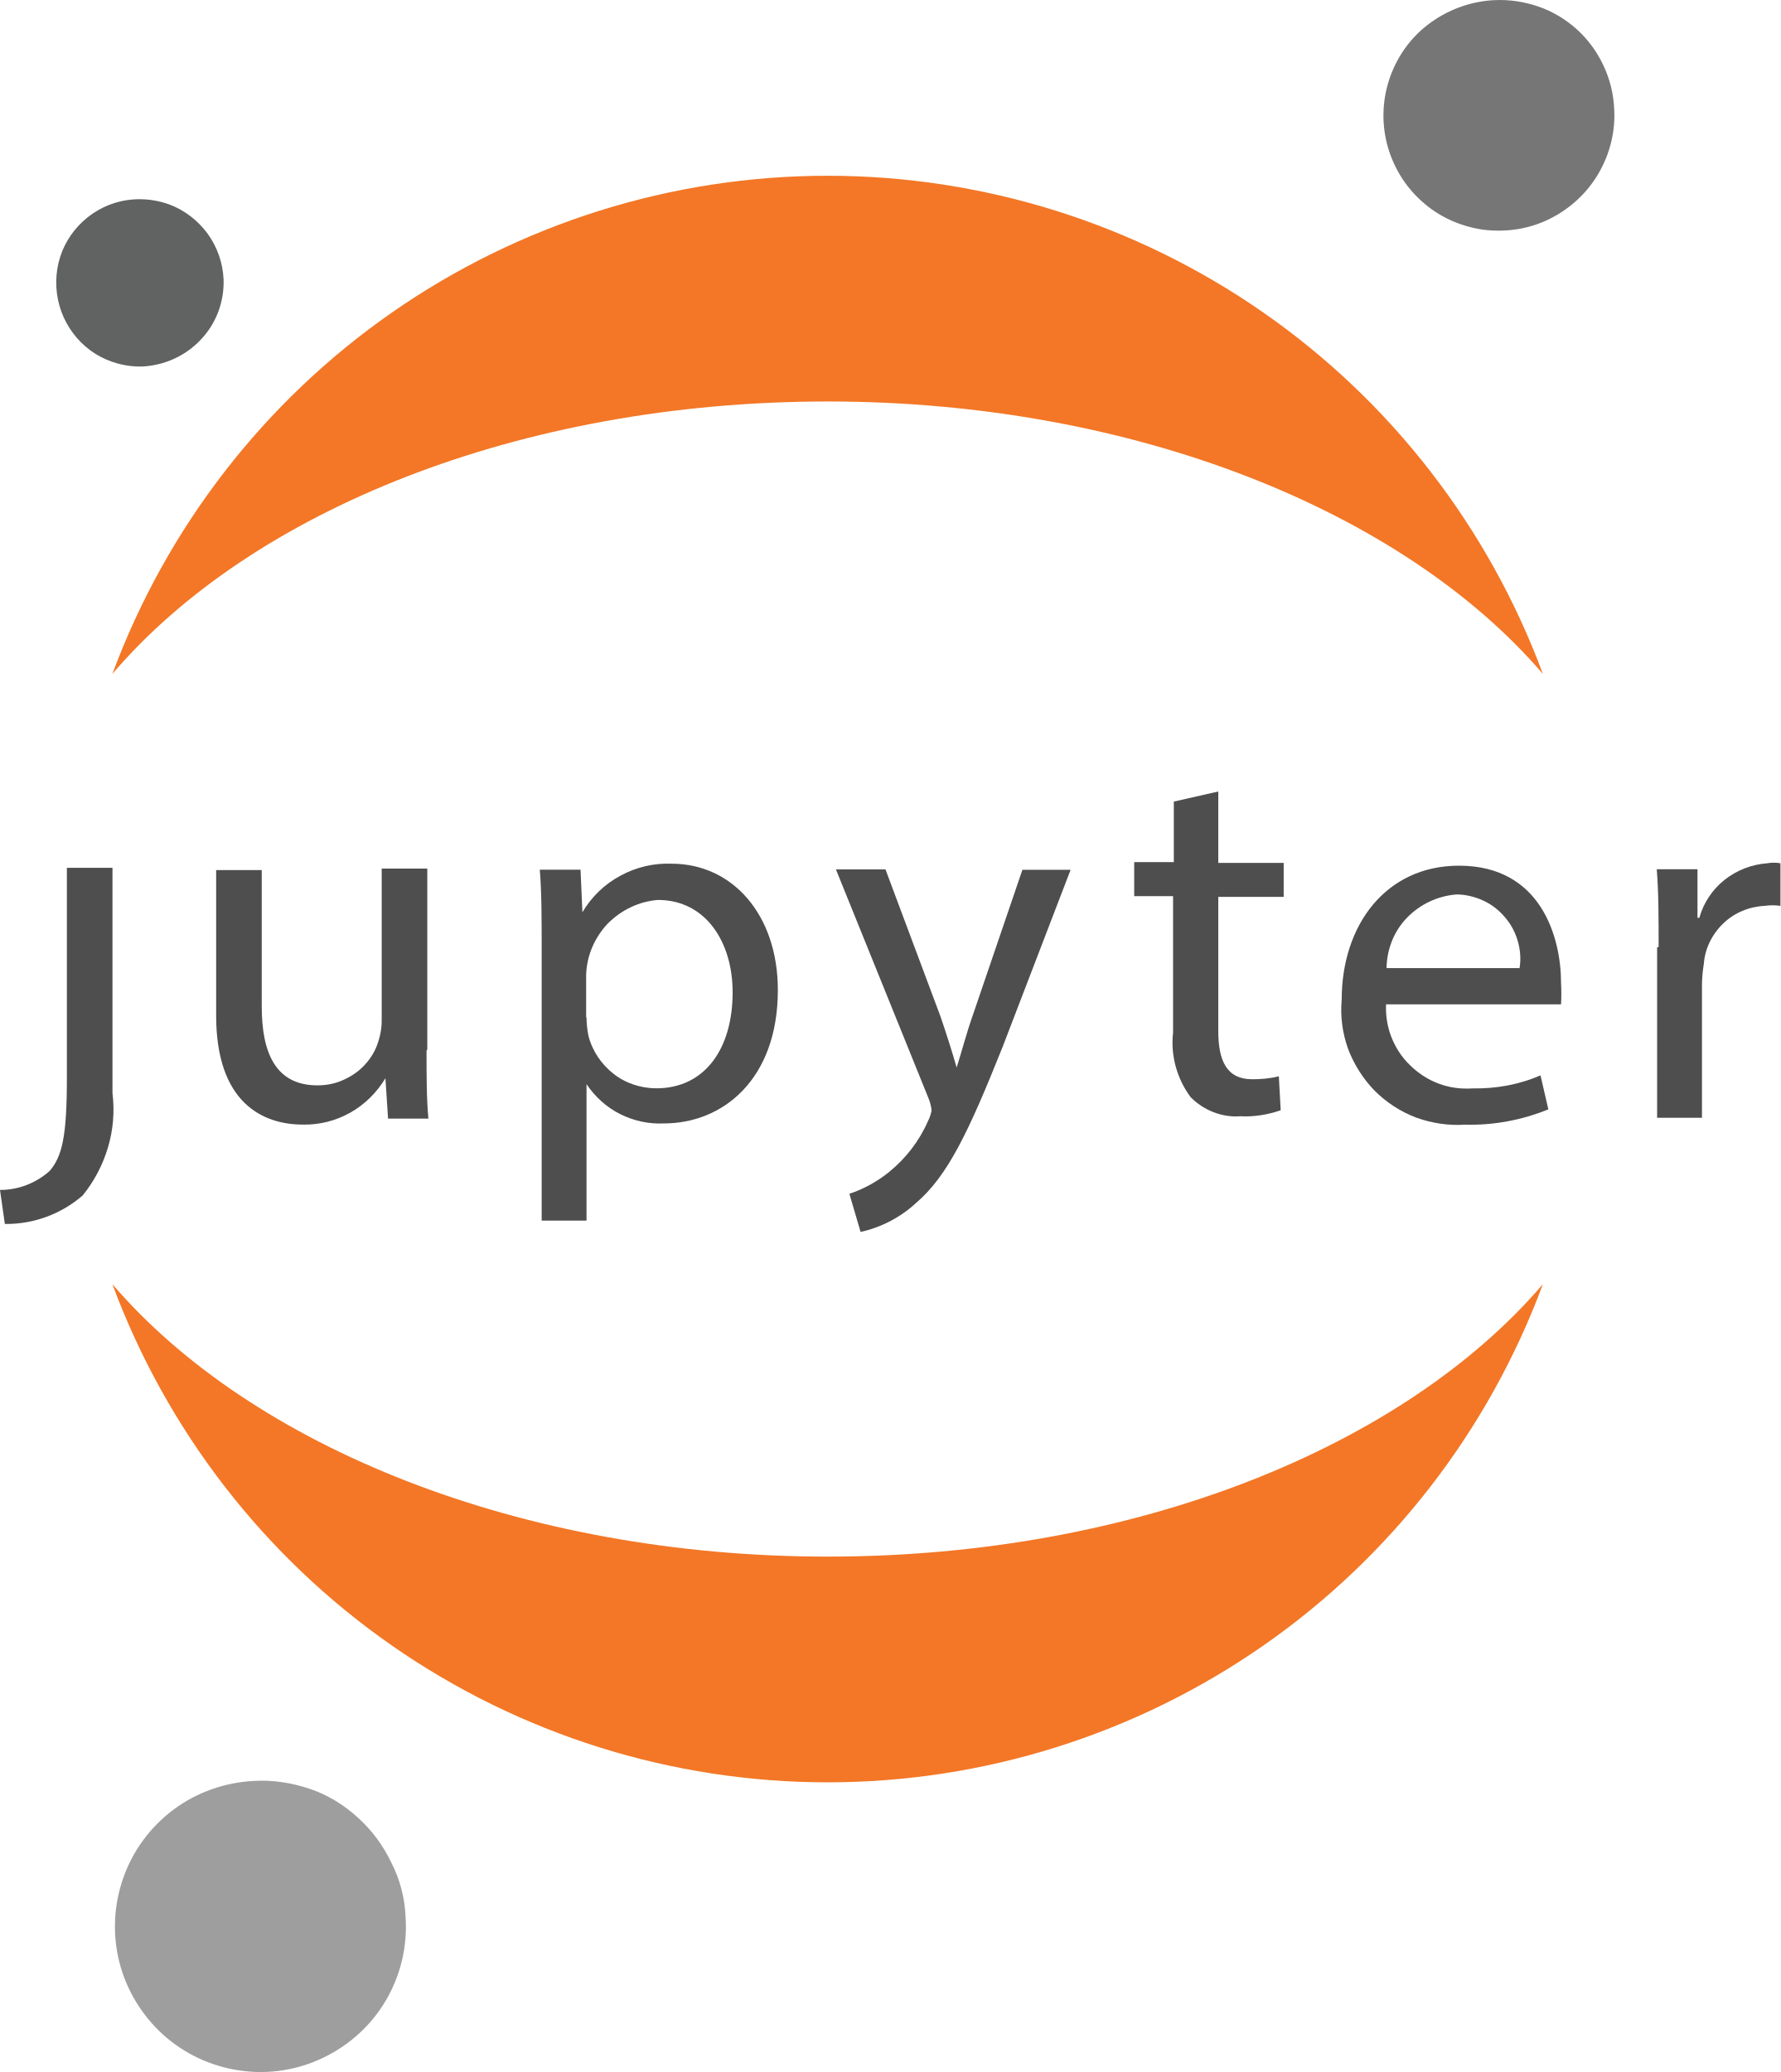
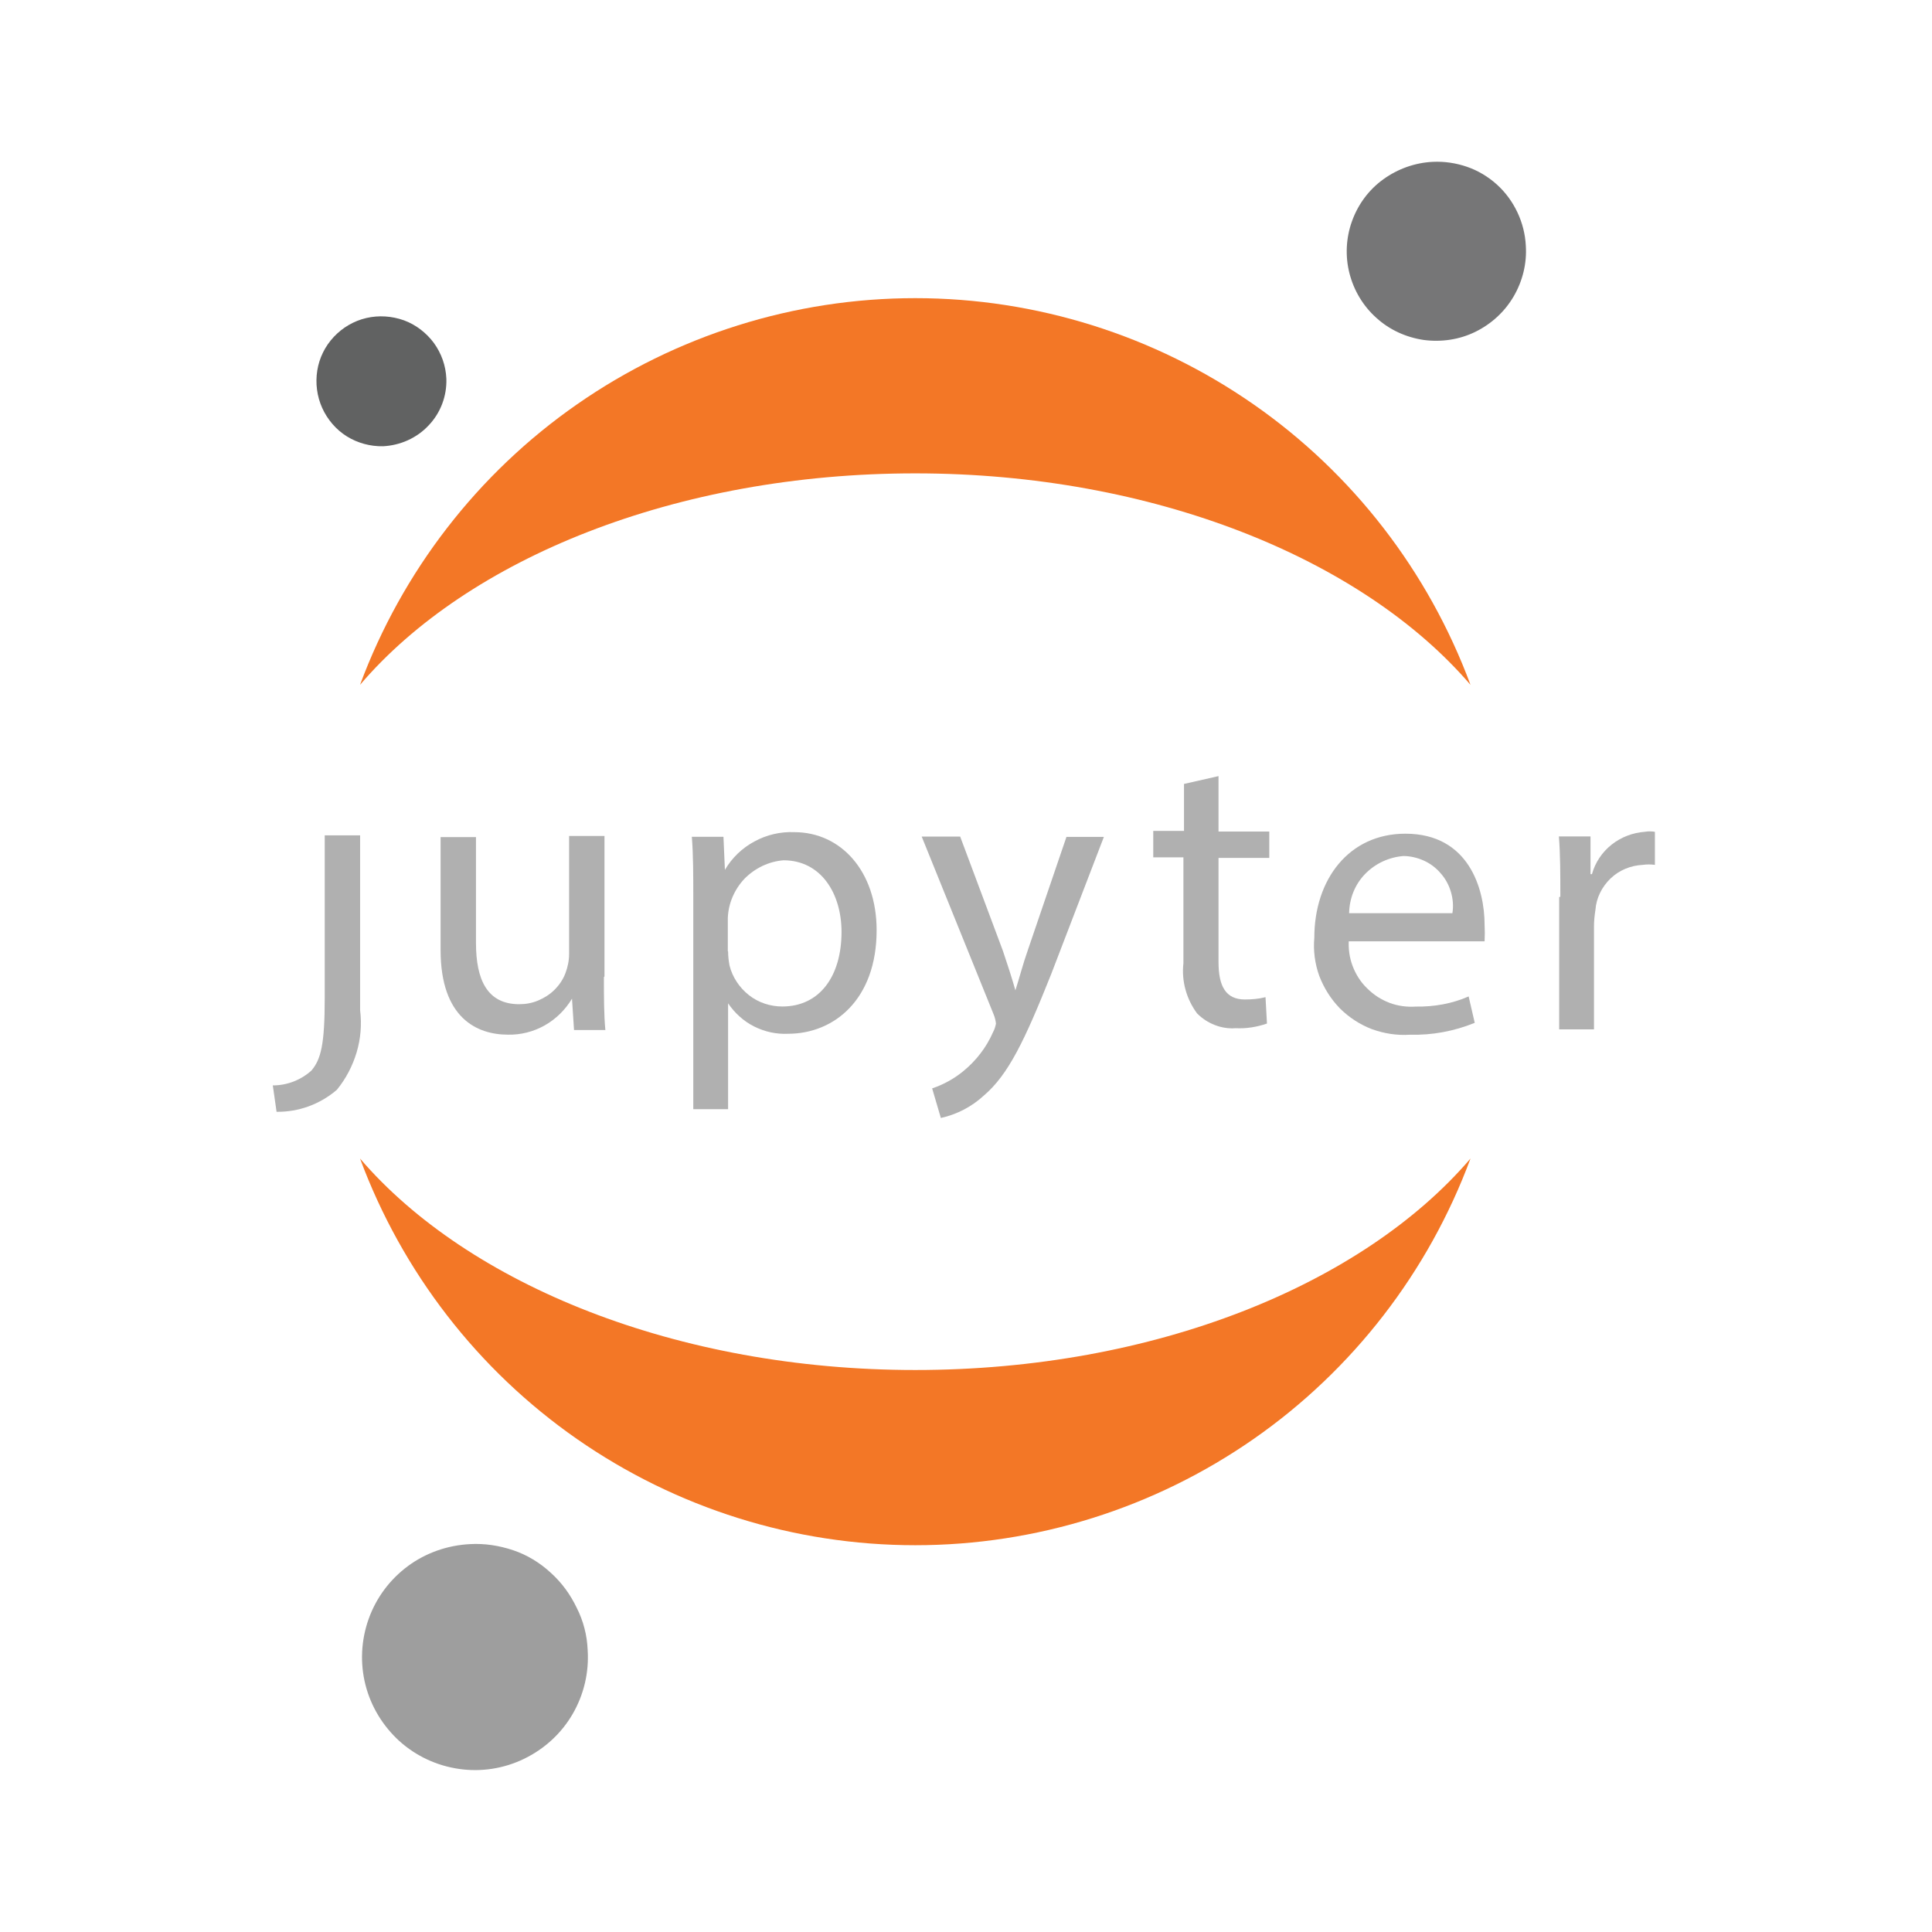
- <svg xmlns="http://www.w3.org/2000/svg" xml:space="preserve" id="Layer_1" x="0" y="0" version="1.1" viewBox="1678.04 2453.75 476.44 554.43">
-   <style>.st0{fill:#4e4e4e}.st2{fill:#f37726}</style>
+ <svg xmlns="http://www.w3.org/2000/svg" xml:space="preserve" id="Layer_1" x="0" y="0" version="1.1" viewBox="1584 2398 666 666">
+   <style>.st0{fill:#b0b0b0}.st2{fill:#f37726}</style>
  <g id="Canvas" transform="translate(-1640 -2453)">
    <g id="Group_00000179645184171918106490000011203907018813610670_">
      <g id="Group_00000037661225570546929390000014622299649448389518_">
        <g id="Group">
          <g id="g">
            <g id="path">
              <g id="path9_fill" transform="translate(1640.54 2474.36)">
                <path id="path0_fill" d="M1695.4 2720.7c0 16-1.3 21.1-4.6 25-3.7 3.3-8.4 5.1-13.3 5.1l1.3 9.1c7.6.1 15-2.6 20.8-7.6 3.1-3.8 5.4-8.2 6.8-12.9s1.8-9.6 1.2-14.5v-60.3h-12.2z" class="st0" />
              </g>
            </g>
            <g id="path_00000093177359191091545970000002928007108209711030_">
              <g id="path10_fill" transform="translate(1645.68 2474.37)">
                <path id="path1_fill" d="M1786.5 2713.5c0 6.8 0 12.9.5 18.2h-10.8l-.7-10.8c-2.3 3.8-5.5 7-9.4 9.2s-8.3 3.3-12.7 3.2c-10.6 0-23.2-5.7-23.2-29.2v-38.9h12.2v36.5c0 12.7 3.9 21.1 14.9 21.1 2.3 0 4.5-.4 6.6-1.3s4-2.1 5.6-3.7 2.9-3.5 3.7-5.6 1.3-4.4 1.3-6.6v-40.8h12.2v48.4z" class="st0" />
              </g>
            </g>
            <g id="path_00000029034941622226886920000005227299960779564730_">
              <g id="path11_fill" transform="translate(1653.39 2474.26)">
                <path id="path2_fill" d="M1809.6 2686.9c0-8.5 0-15.4-.5-21.7h10.9l.5 11.4a26 26 0 0 1 10.2-9.8c4.2-2.3 9-3.4 13.7-3.2 16.2 0 28.4 13.6 28.4 33.8 0 23.9-14.7 35.7-30.5 35.7-4.1.2-8.1-.7-11.7-2.5s-6.7-4.6-9-8v36.5h-12zm12 17.8c0 1.7.2 3.3.5 4.9 1 4 3.4 7.6 6.7 10.2s7.4 3.9 11.5 3.9c12.9 0 20.4-10.5 20.4-25.7 0-13.3-7.1-24.7-20-24.7-5.1.4-9.8 2.7-13.4 6.3-3.5 3.7-5.6 8.5-5.8 13.6v11.5z" class="st0" />
              </g>
            </g>
            <g id="path_00000070089227140835382720000010631169889168021133_">
              <g id="path12_fill" transform="translate(1660.43 2474.39)">
                <path id="path3_fill" d="m1894.6 2665.1 14.7 39.3c1.5 4.4 3.2 9.7 4.3 13.6 1.3-4 2.6-9.1 4.3-13.9l13.3-39h12.9l-18.2 47.4c-9.1 22.8-14.7 34.5-23.1 41.7-4.2 3.9-9.4 6.6-14.9 7.8l-3-10.2c3.9-1.3 7.5-3.3 10.7-5.9 4.4-3.6 8-8.2 10.3-13.5.5-.9.8-1.9 1-2.9-.1-1.1-.4-2.2-.8-3.2l-24.8-61.3h13.3z" class="st0" />
              </g>
            </g>
            <g id="path_00000007402404594881276240000002040295683611897739_">
              <g id="path13_fill" transform="translate(1667.55 2472.54)">
                <path id="path4_fill" d="M1976.5 2646v19.1h17.5v9.1h-17.5v35.9c0 8.2 2.4 12.9 9.1 12.9 2.4 0 4.8-.2 7.1-.8l.5 9.1c-3.5 1.2-7.2 1.8-10.8 1.6-2.4.2-4.9-.2-7.2-1.1s-4.3-2.2-6.1-4c-3.7-5-5.4-11.2-4.7-17.3V2674H1954v-9.1h10.6v-16.2z" class="st0" />
              </g>
            </g>
            <g id="path_00000173853240122902560420000001084284276537967525_">
              <g id="path14_fill" transform="translate(1672.47 2474.29)">
                <path id="path5_fill" d="M2016.5 2700.6c-.2 3.1.2 6.2 1.3 9.1s2.8 5.6 5 7.7c2.2 2.2 4.8 3.9 7.7 5s6 1.5 9.1 1.3c6.3.1 12.5-1 18.2-3.5l2.1 9.1c-7.1 2.9-14.7 4.3-22.3 4.1-4.5.3-8.9-.4-13.1-1.9-4.2-1.6-8-4.1-11.1-7.2-3.1-3.2-5.5-7-7.1-11.2-1.5-4.2-2.1-8.7-1.7-13.1 0-20.1 11.9-35.9 31.4-35.9 21.9 0 27.3 19.1 27.3 31.4q.15 2.85 0 5.7h-47.1zm35.7-9.1c.4-2.4.2-4.9-.5-7.3s-1.9-4.6-3.5-6.4c-1.6-1.9-3.6-3.4-5.8-4.4s-4.7-1.6-7.1-1.6c-5 .4-9.7 2.6-13.2 6.2s-5.4 8.4-5.5 13.5z" class="st0" />
              </g>
            </g>
            <g id="path_00000139262254944046837740000008224082658379702671_">
              <g id="path15_fill" transform="translate(1679.98 2474.24)">
                <path id="path6_fill" d="M2081.9 2685.9c0-7.8 0-14.6-.5-20.8h10.9v13h.5c1.1-4 3.5-7.6 6.8-10.2s7.3-4.1 11.4-4.4c1.1-.2 2.3-.2 3.5 0v11.4q-2.1-.3-4.2 0c-4.1.2-8.1 1.8-11.1 4.7s-4.9 6.7-5.2 10.8c-.3 1.9-.5 3.8-.5 5.7v35.5h-12V2686z" class="st0" />
              </g>
            </g>
          </g>
        </g>
        <g id="g_00000165945166536125746180000016644350468554764197_">
          <g id="path_00000038377081830381549170000003061467754826612384_">
            <g id="path16_fill" transform="translate(1673.48 2453.69)">
              <path id="path7_fill" d="M2076.5 2482c.4 6.1-1.1 12.2-4.2 17.5s-7.7 9.5-13.2 12.2-11.7 3.6-17.8 2.8c-6.1-.9-11.8-3.5-16.3-7.6-4.6-4.1-7.8-9.5-9.3-15.4s-1.2-12.2.9-18 5.8-10.8 10.8-14.4 10.9-5.7 17-6c4-.2 8 .4 11.8 1.7s7.3 3.4 10.3 6.1 5.4 6 7.1 9.6 2.7 7.5 2.9 11.5" style="fill:#767677" />
            </g>
          </g>
          <g id="path_00000129897366117207797300000001831737776221011381_">
            <g id="path17_fill" transform="translate(1643.21 2484.27)">
              <path id="path8_fill" d="M1896.3 2839c-82 0-154.1-29.4-191.4-72.9 14.5 39.1 40.6 72.9 74.8 96.7s74.9 36.6 116.6 36.6 82.4-12.8 116.6-36.6 60.3-57.6 74.8-96.7c-37.2 43.5-109 72.9-191.4 72.9" class="st2" />
            </g>
          </g>
          <g id="path_00000165215771671053993320000015359392754216403868_">
            <g id="path18_fill" transform="translate(1643.21 2457.88)">
              <path id="path9_fill_00000008128645335032752160000008674180191107151545_" d="M1896.3 2556.3c82 0 154.1 29.4 191.4 72.9-14.5-39.1-40.6-72.9-74.8-96.7s-74.9-36.6-116.6-36.6-82.4 12.8-116.6 36.6-60.3 57.6-74.8 96.7c37.2-43.6 109-72.9 191.4-72.9" class="st2" />
            </g>
          </g>
          <g id="path_00000158715799063069700080000002258523495656027524_">
            <g id="path19_fill" transform="translate(1643.28 2496.09)">
              <path id="path10_fill_00000011739414319246728530000001659682453015480235_" d="M1783.3 2923.7c.5 7.7-1.3 15.4-5.2 22.1s-9.7 12-16.7 15.4-14.8 4.6-22.4 3.5c-7.7-1.1-14.8-4.4-20.6-9.6-5.7-5.2-9.8-11.9-11.7-19.4s-1.5-15.4 1.1-22.7 7.3-13.6 13.5-18.2 13.7-7.2 21.4-7.6c5.1-.3 10.1.5 14.9 2.1s9.2 4.3 12.9 7.7c3.8 3.4 6.8 7.5 9 12.1 2.3 4.5 3.6 9.5 3.8 14.6" style="fill:#9e9e9e" />
            </g>
          </g>
          <g id="path_00000159455986445477439130000017656108906475670964_">
            <g id="path20_fill" transform="translate(1641.87 2458.43)">
              <path id="path11_fill_00000164504975944534558490000011521797576161382835_" d="M1714.2 2546.4c-4.4.1-8.8-1.1-12.5-3.4s-6.7-5.8-8.5-9.8-2.4-8.5-1.7-12.9 2.7-8.4 5.7-11.6 6.9-5.5 11.2-6.5 8.8-.7 13 .8c4.1 1.5 7.7 4.3 10.3 7.8 2.6 3.6 4.1 7.8 4.3 12.3.2 6-2 11.8-6.1 16.1-4.1 4.4-9.8 6.9-15.7 7.2" style="fill:#616262" />
            </g>
          </g>
        </g>
      </g>
    </g>
  </g>
</svg>
